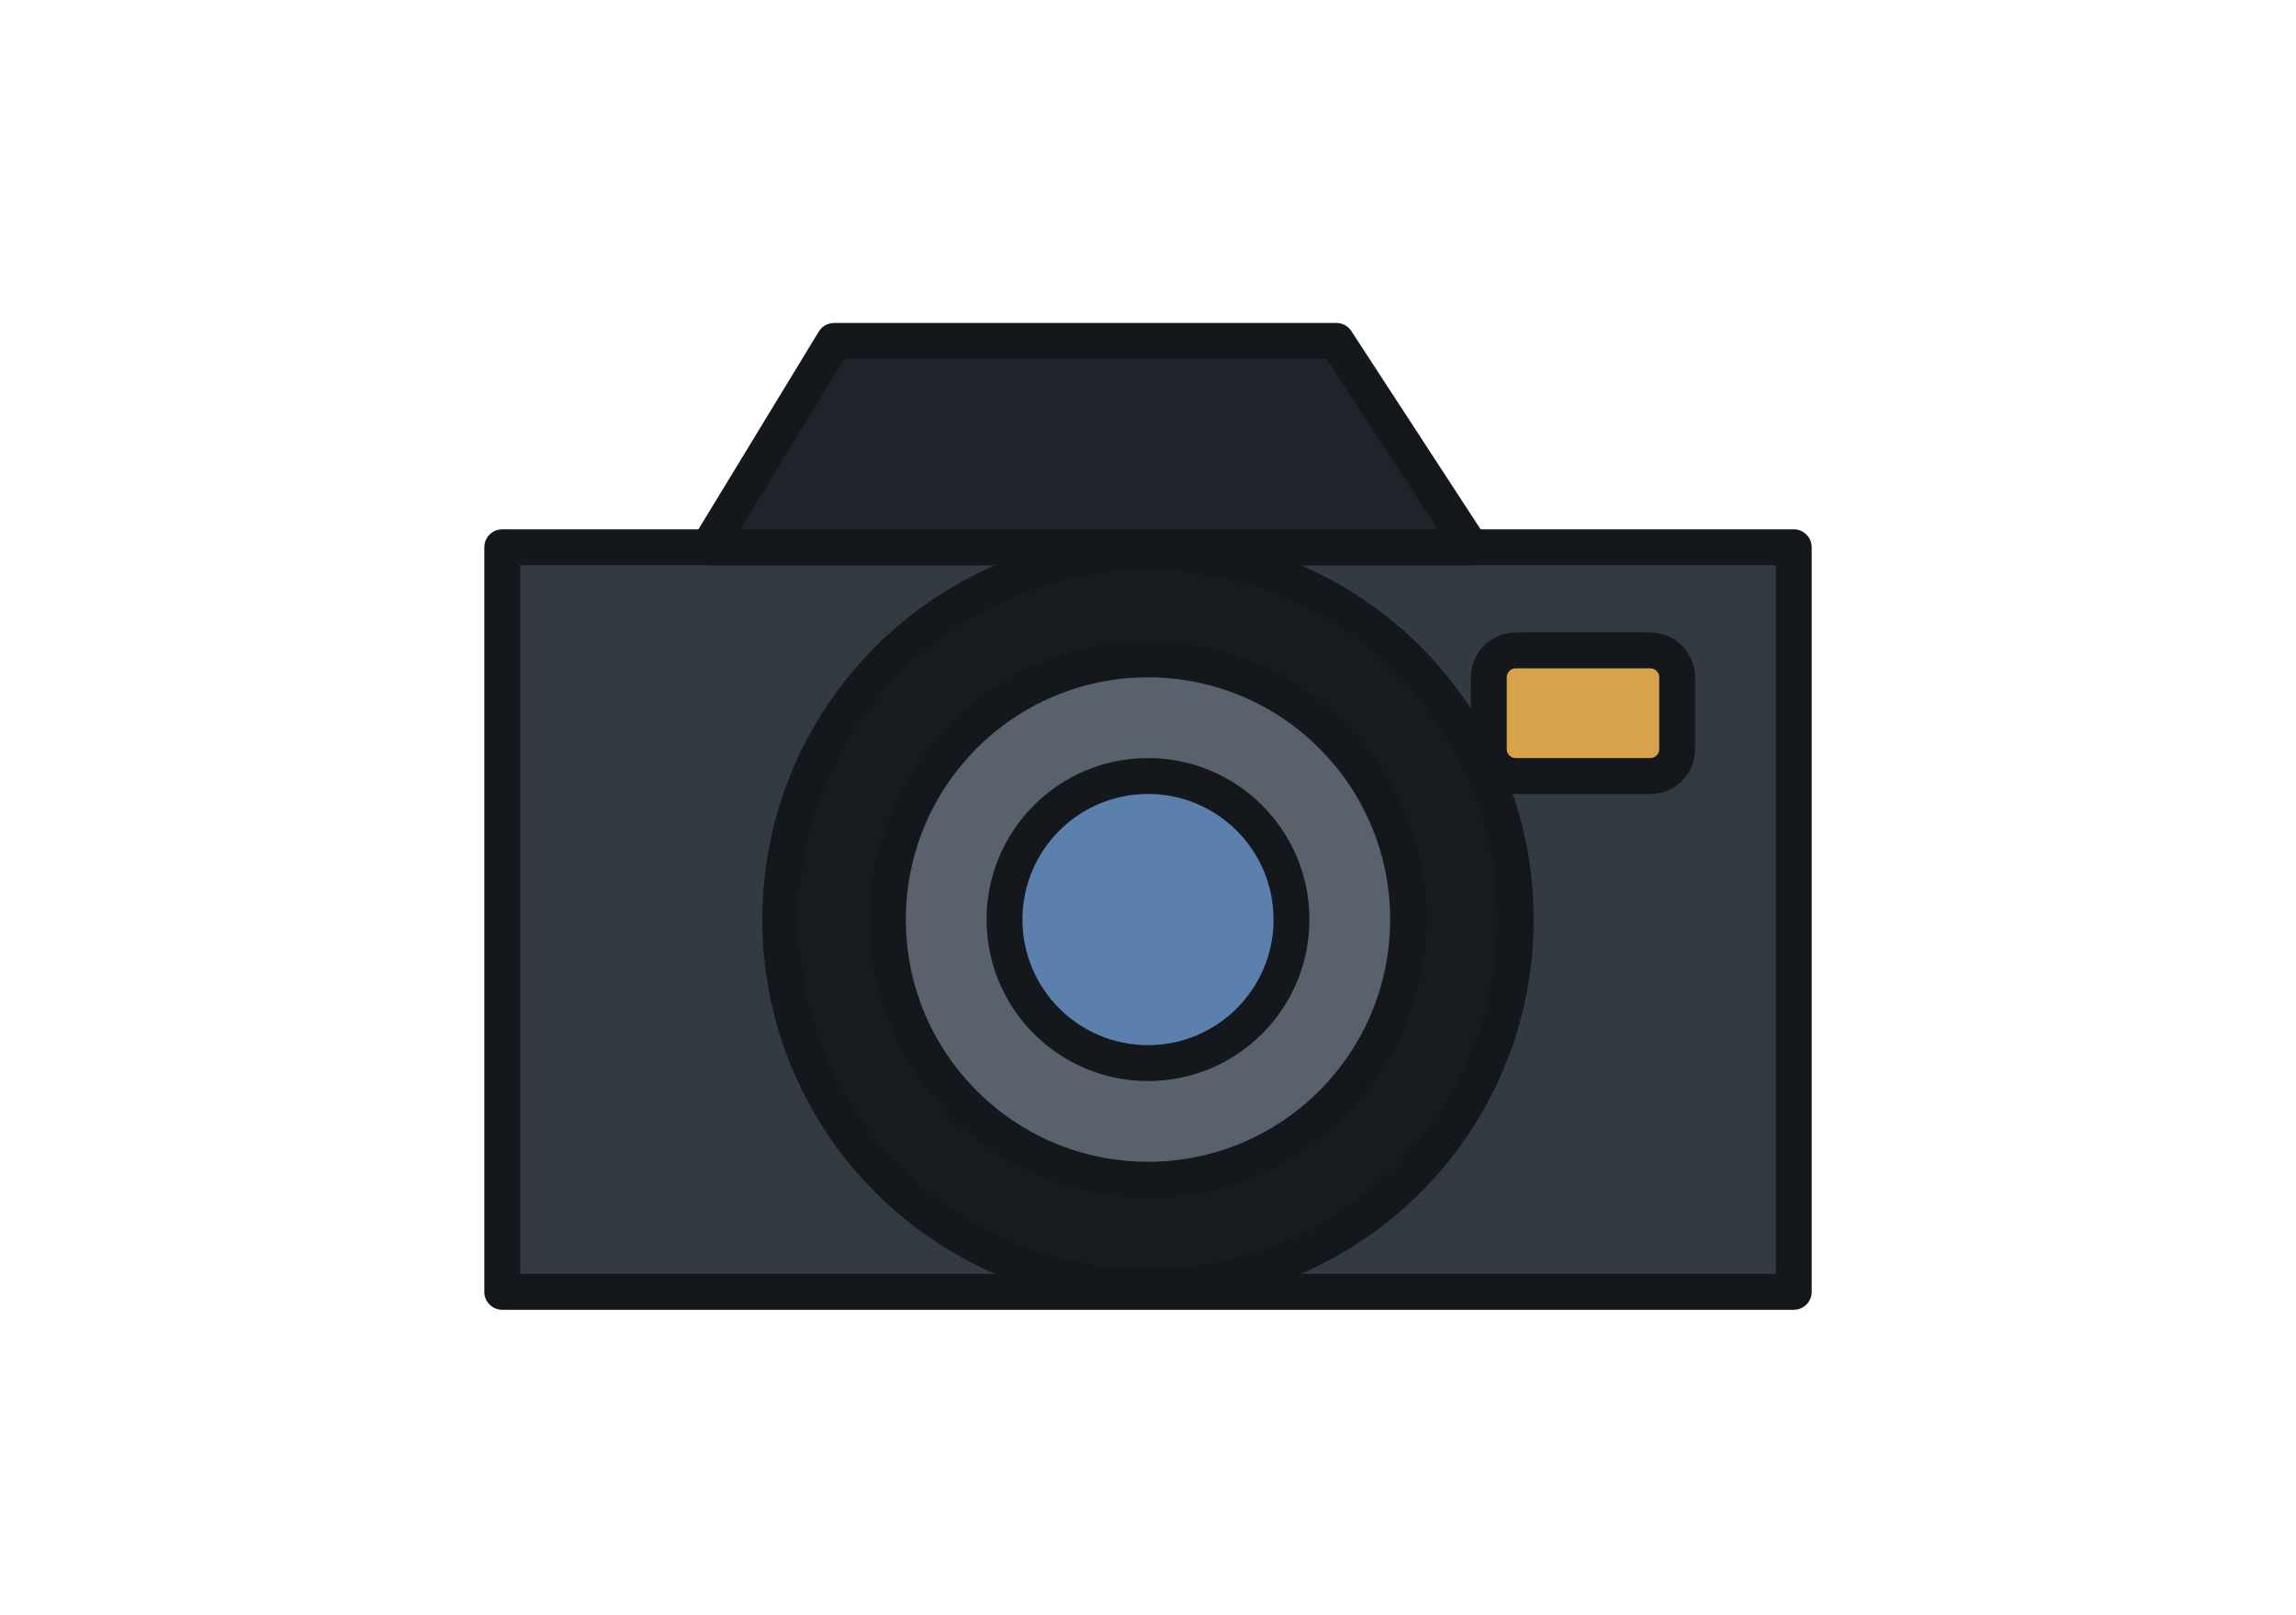
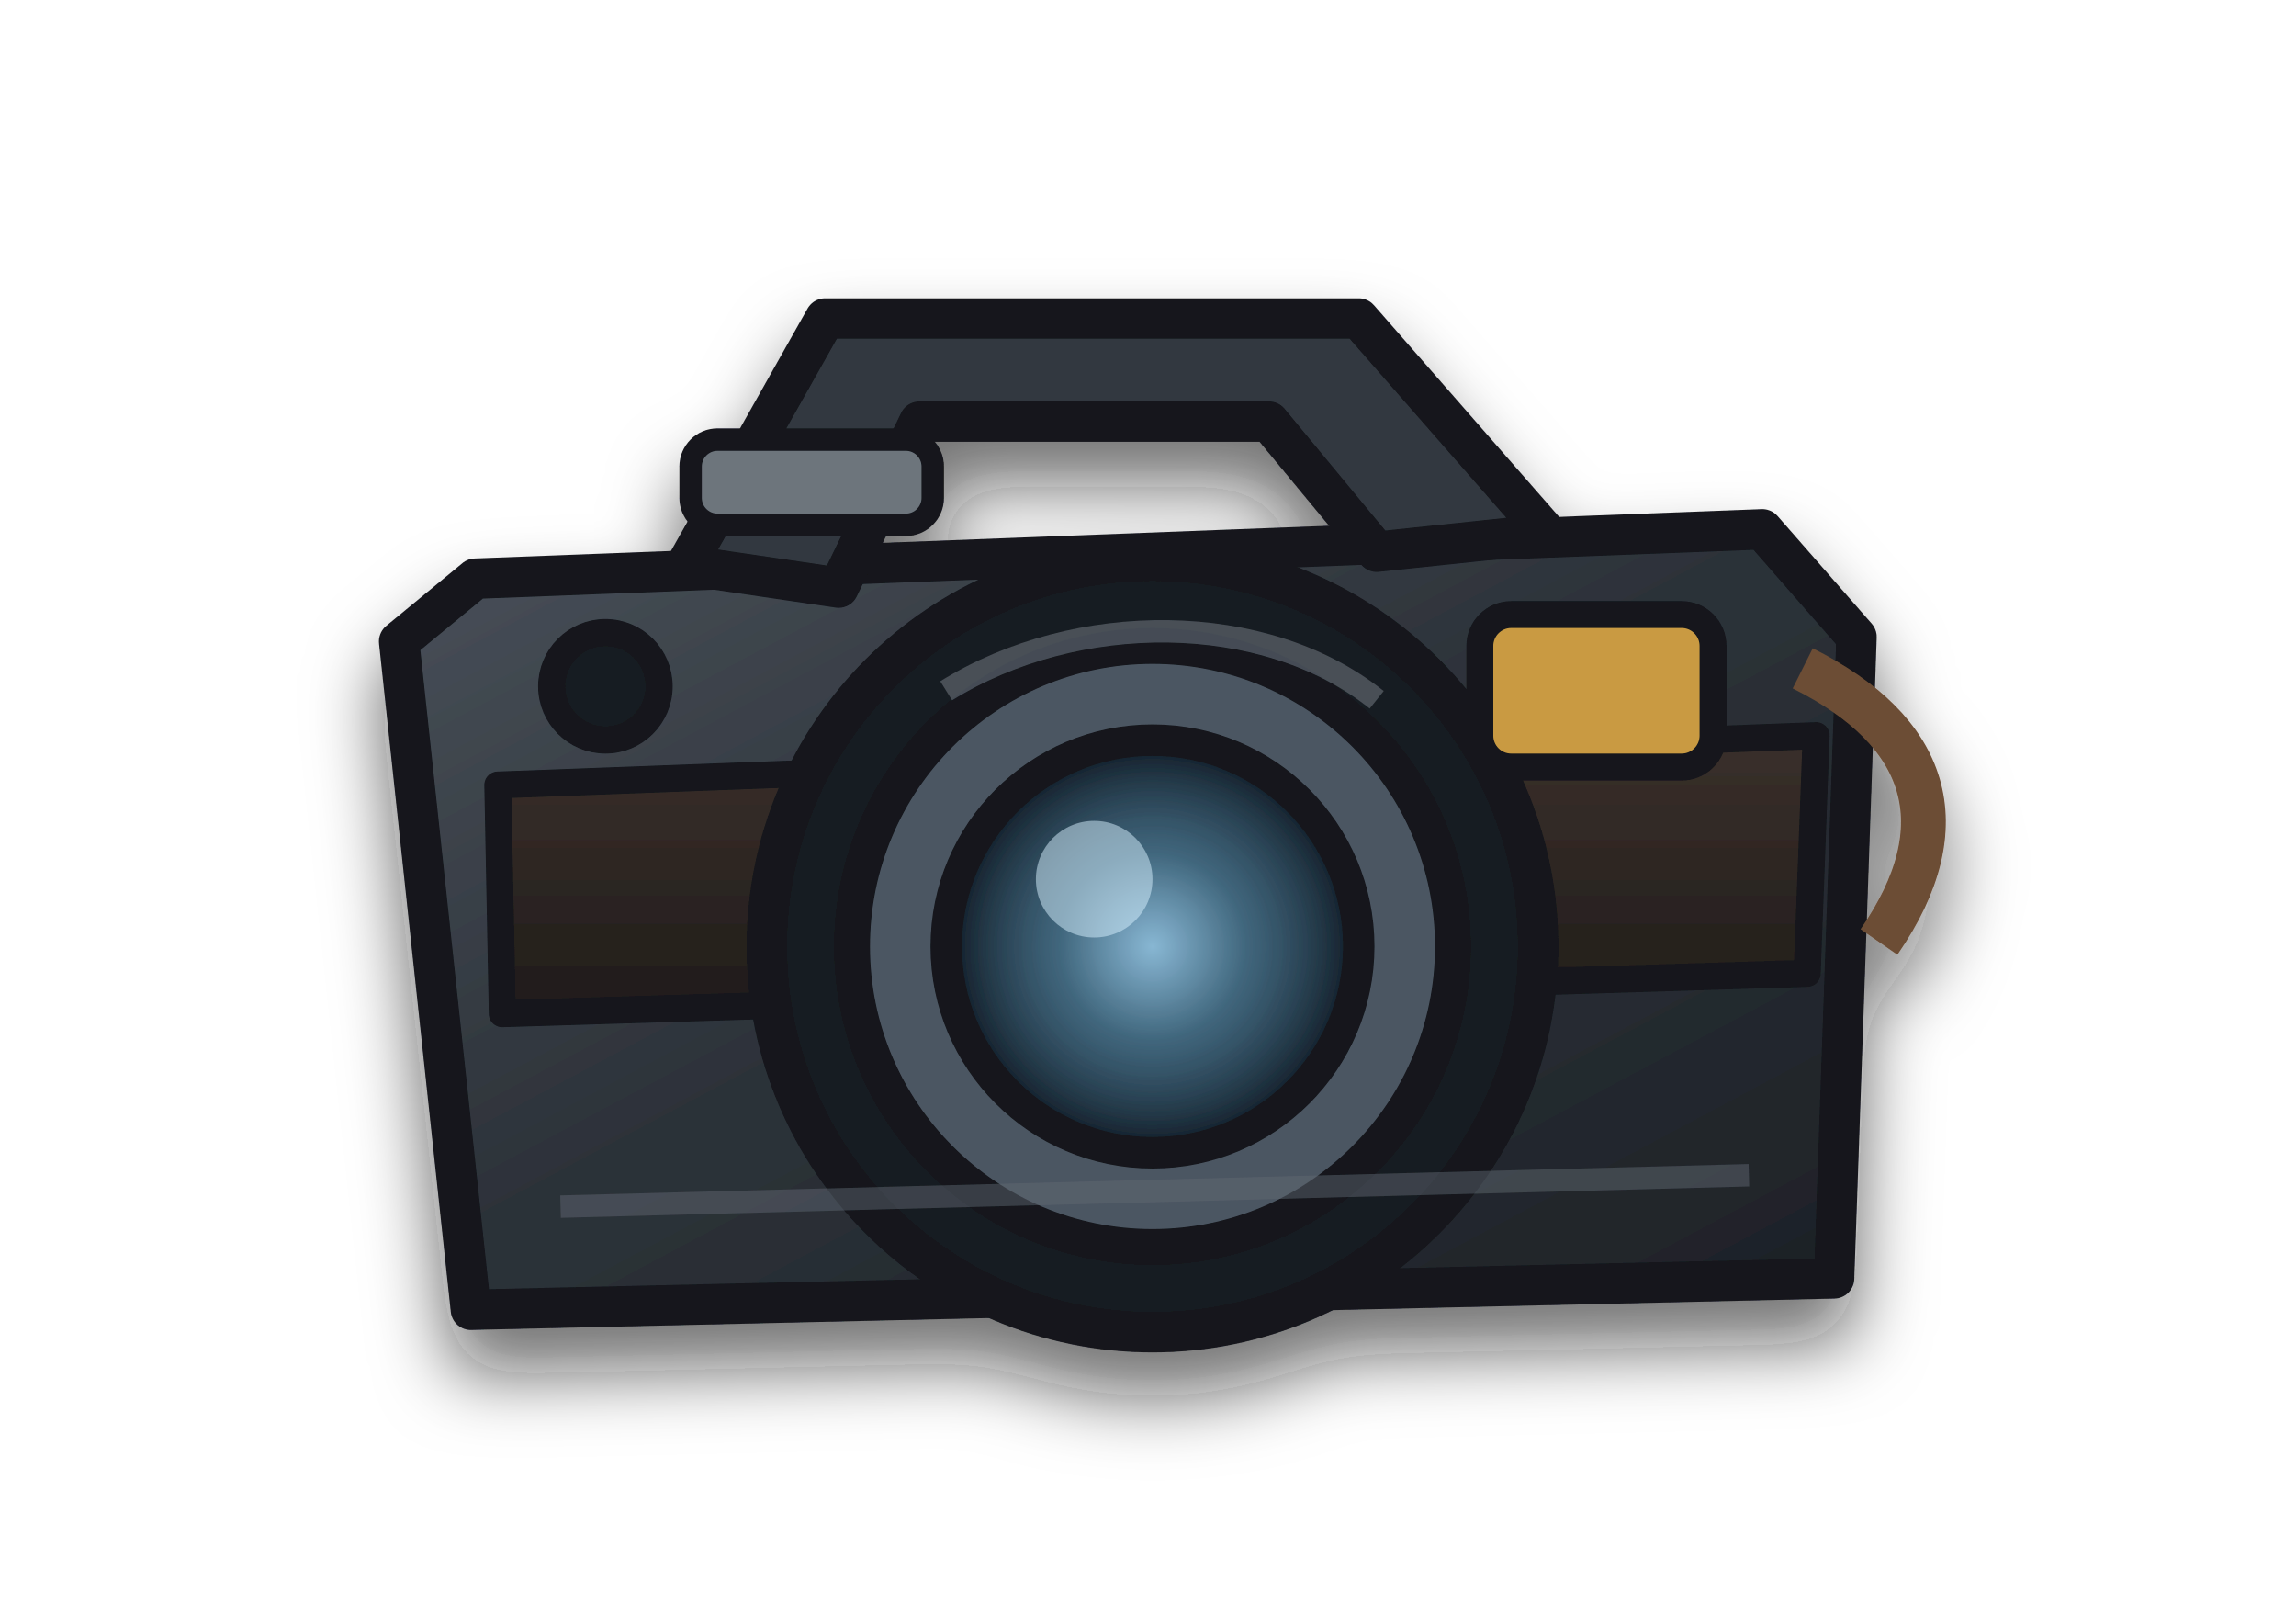
<svg xmlns="http://www.w3.org/2000/svg" viewBox="0 0 512 360">
-   <g stroke="#14171b" stroke-width="8" stroke-linejoin="round">
-     <path fill="#343a42" d="M112 122h288v166H112z" />
-     <path fill="#20242a" d="m158 122 28-46h112l30 46z" />
-     <circle cx="256" cy="205" r="82" fill="#171a1f" />
-     <circle cx="256" cy="205" r="58" fill="#59616c" />
-     <circle cx="256" cy="205" r="32" fill="#61a8ff" fill-opacity=".45" />
-     <rect x="332" y="145" width="42" height="28" rx="6" fill="#d6a34a" />
+   <defs>
+     <linearGradient id="body" x1="0" y1="0" x2="1" y2="1">
+       <stop stop-color="#4a515a" />
+       <stop offset=".45" stop-color="#2d333a" />
+       <stop offset="1" stop-color="#1d2126" />
+     </linearGradient>
+     <radialGradient id="glass">
+       <stop stop-color="#9fdcff" stop-opacity=".72" />
+       <stop offset=".45" stop-color="#3d6c86" stop-opacity=".75" />
+       <stop offset="1" stop-color="#101923" />
+     </radialGradient>
+     <linearGradient id="leather" x1="0" y1="0" x2="0" y2="1">
+       <stop stop-color="#3a302b" />
+       <stop offset="1" stop-color="#201c1a" />
+     </linearGradient>
+     <filter id="shadow" x="-20%" y="-20%" width="140%" height="150%">
+       <feDropShadow dx="0" dy="10" stdDeviation="8" flood-color="#090b0e" flood-opacity=".6" />
+     </filter>
+   </defs>
+   <g filter="url(#shadow)" stroke="#12151a" stroke-linejoin="round">
+     <path d="M106 129 393 118l21 24-5 143-304 7-16-149z" fill="url(#body)" stroke-width="9" />
+     <path d="m153 126 31-55h119l42 48-38 4-24-29h-78l-18 37z" fill="#333940" stroke-width="9" />
+     <path d="M111 175 405 164l-2 53-291 9z" fill="url(#leather)" stroke-width="6" />
+     <circle cx="257" cy="211" r="86" fill="#181d22" stroke-width="9" />
+     <circle cx="257" cy="211" r="67" fill="#4c5662" stroke-width="8" />
+     <circle cx="257" cy="211" r="46" fill="url(#glass)" stroke-width="7" />
+     <circle cx="244" cy="196" r="13" fill="#d8f1ff" opacity=".5" stroke="none" />
+     <path d="M211 154c29-18 71-18 96 2" fill="none" stroke="#707a84" stroke-width="5" opacity=".55" />
+     <rect x="330" y="137" width="52" height="34" rx="7" fill="#c99a42" stroke-width="6" />
+     <circle cx="135" cy="153" r="12" fill="#171b20" stroke-width="6" />
+     <rect x="154" y="98" width="54" height="19" rx="6" fill="#6d747c" stroke-width="5" />
+     <path d="M125 269 390 262" stroke="#5e6670" stroke-width="5" opacity=".5" />
+     <path d="M402 149c28 14 35 35 17 61" fill="none" stroke="#6c4d35" stroke-width="10" />
  </g>
</svg>
